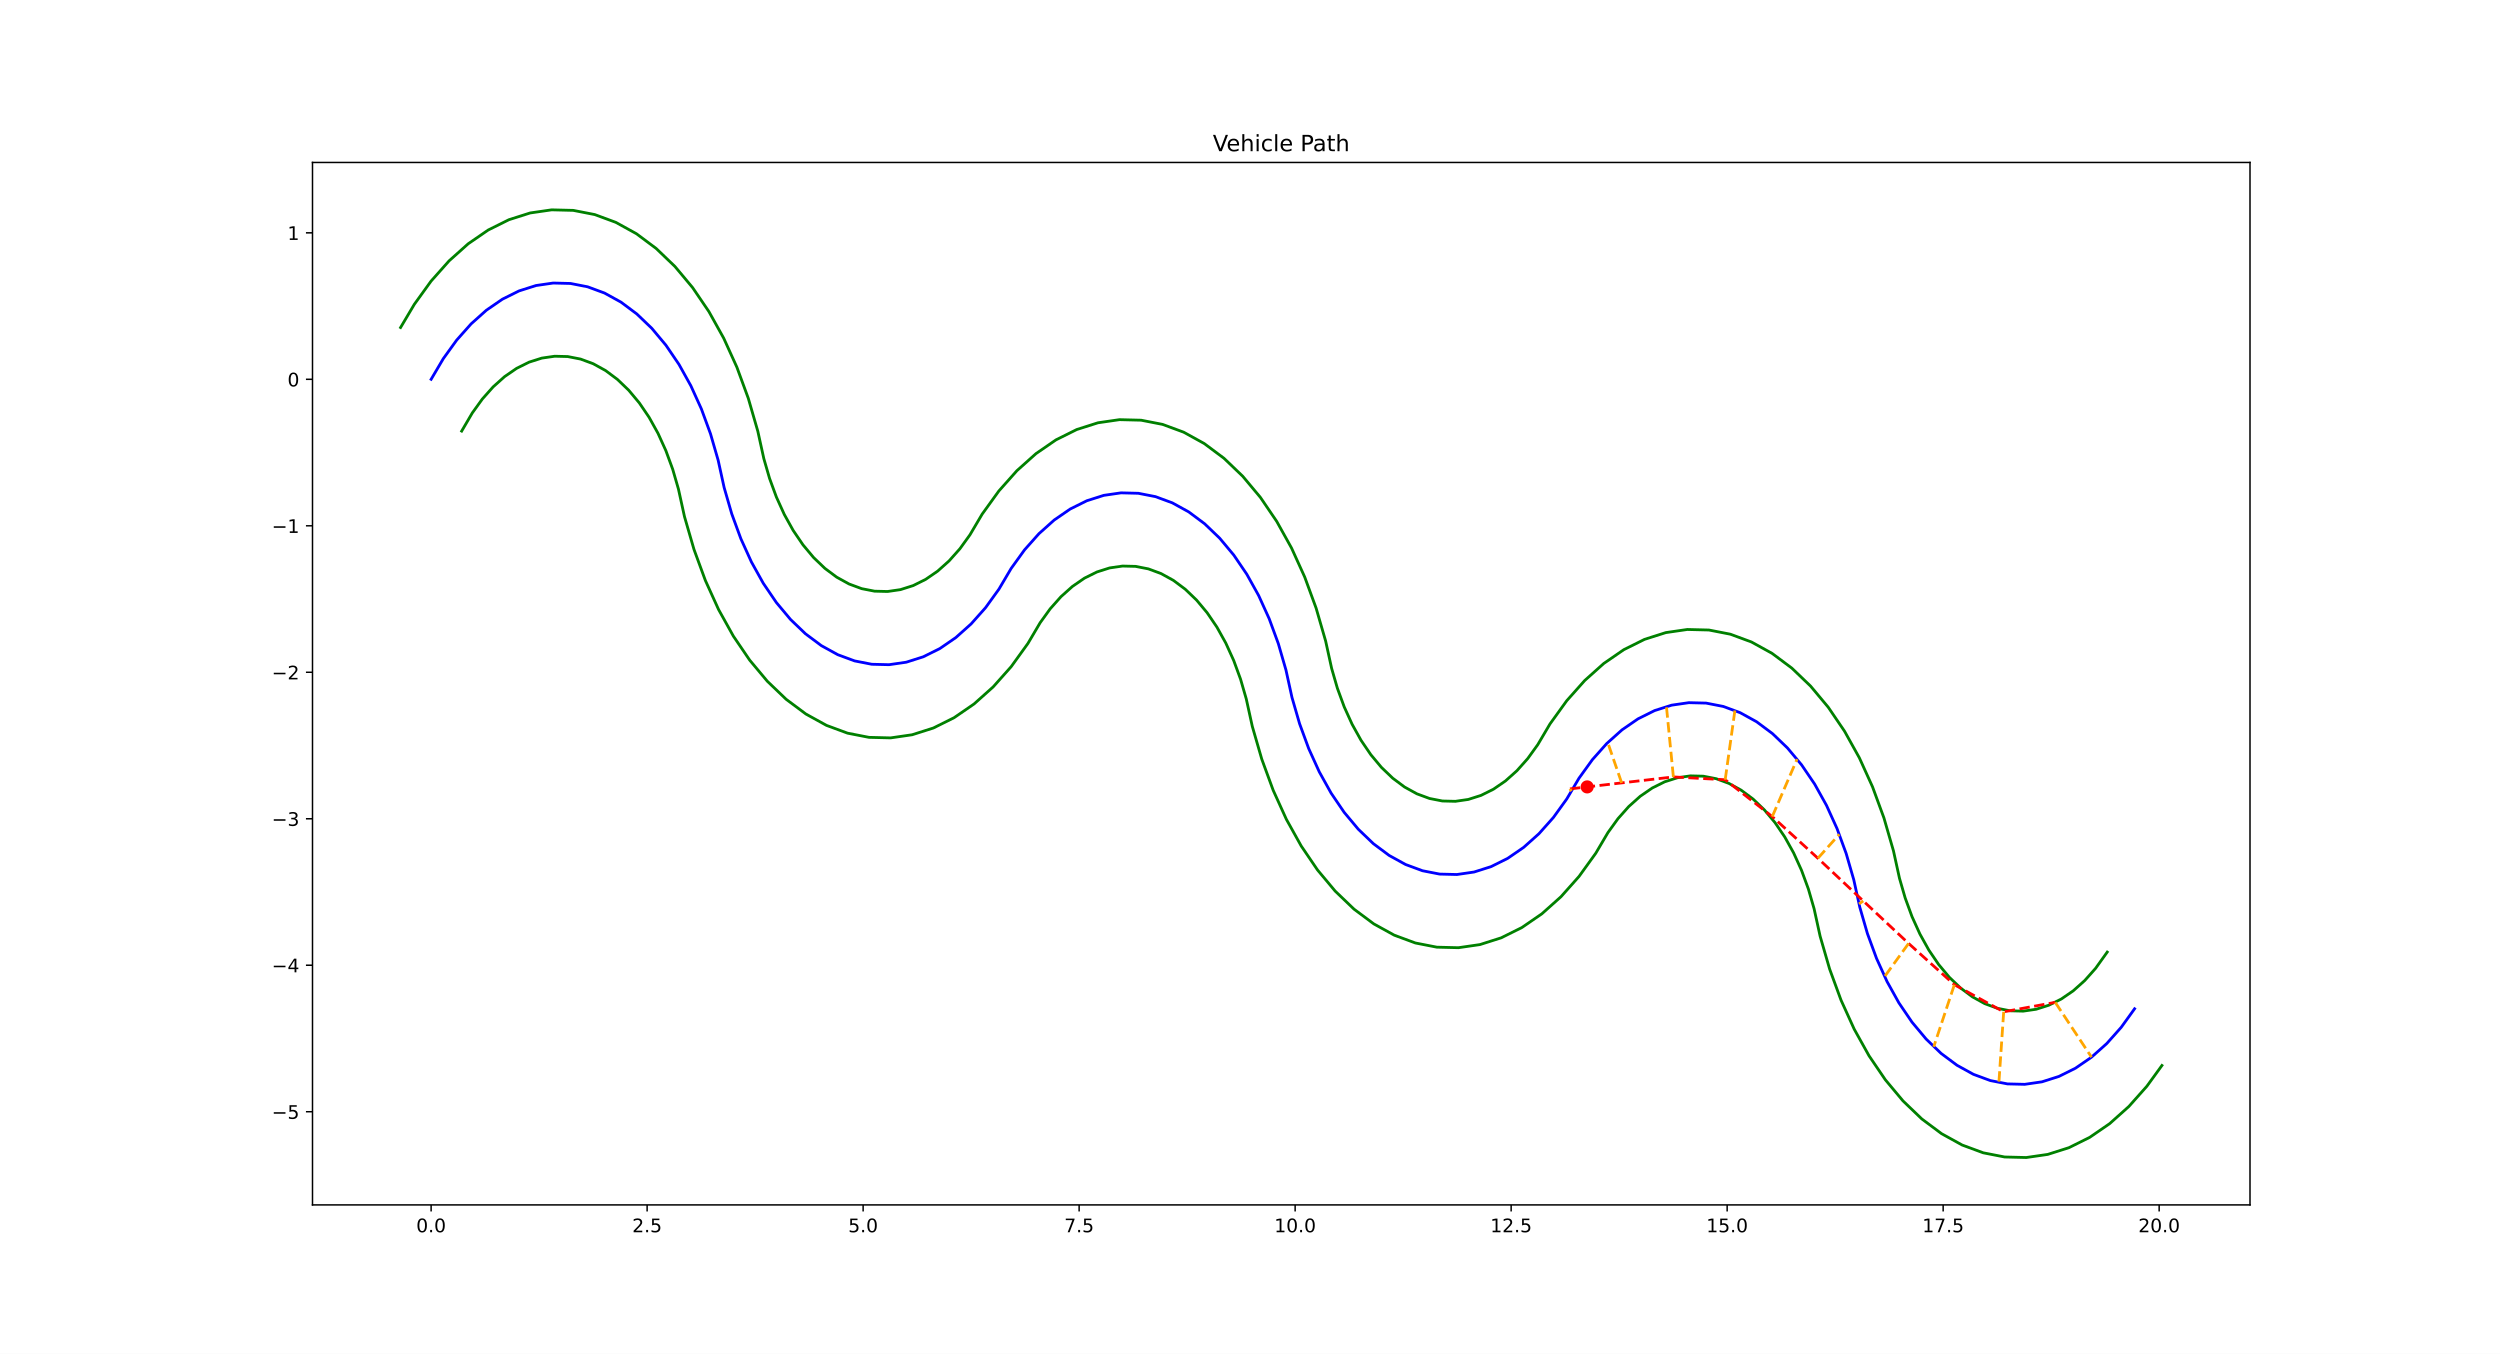
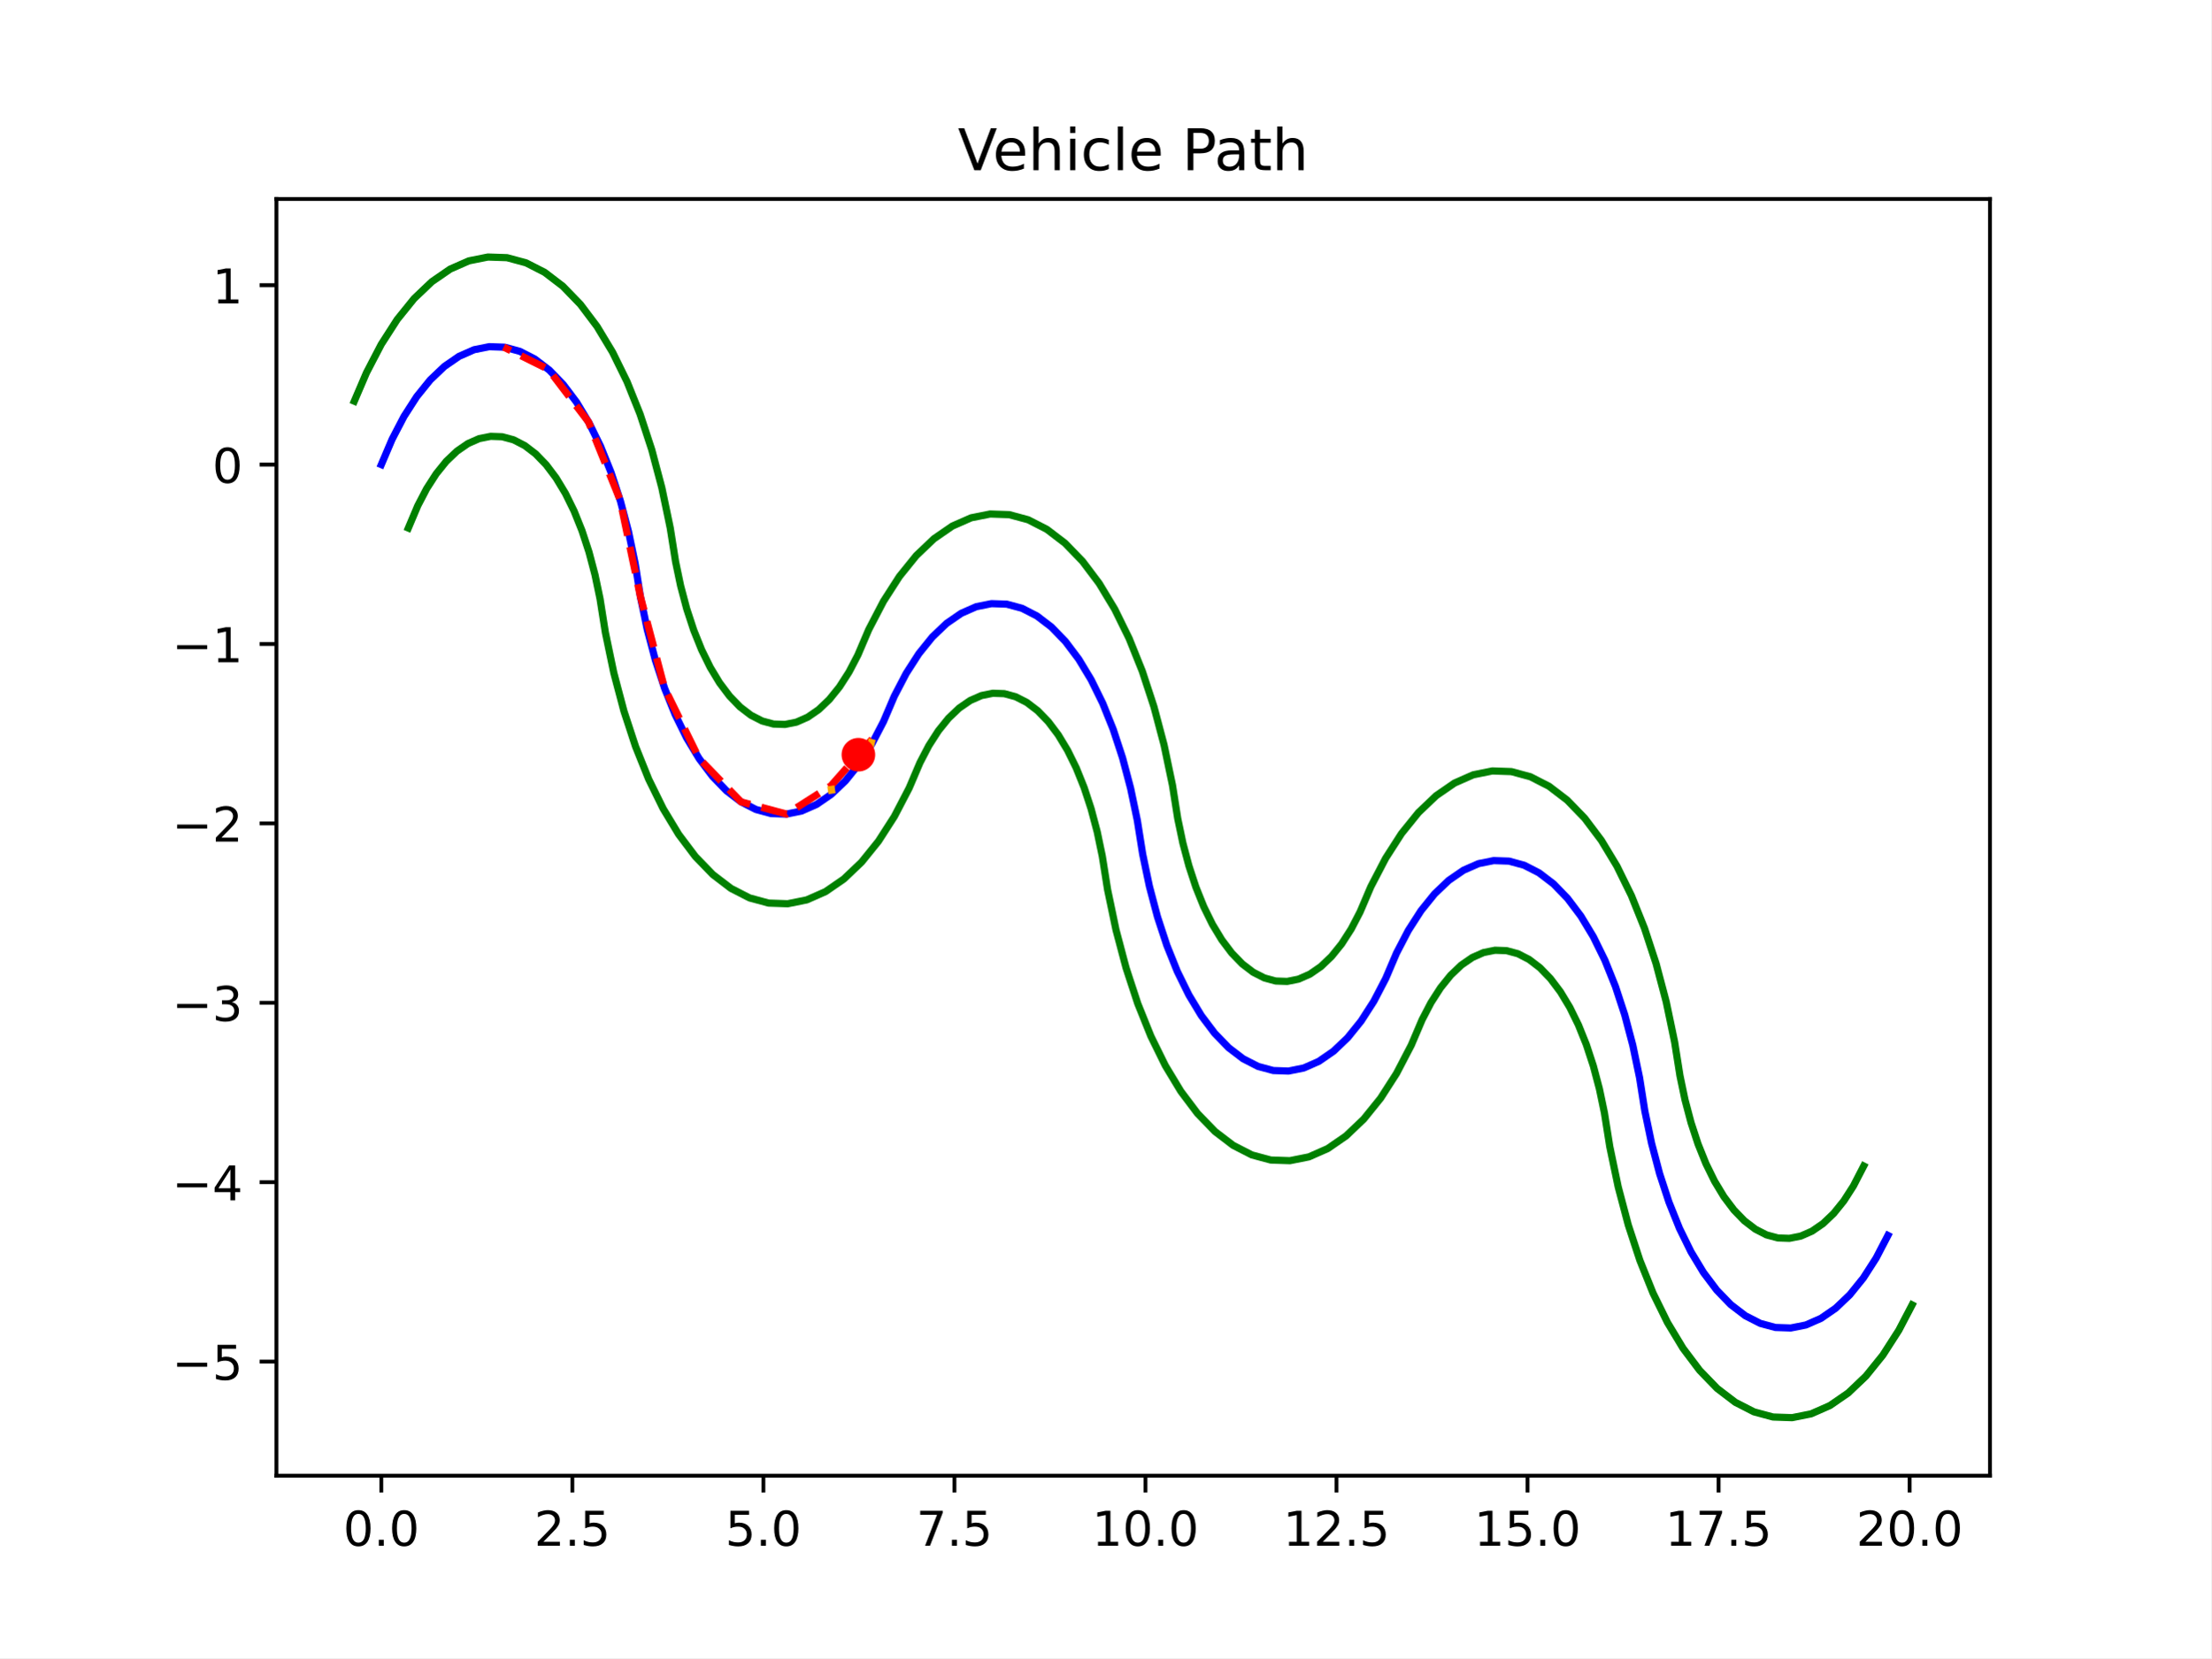
- <svg xmlns="http://www.w3.org/2000/svg" xmlns:xlink="http://www.w3.org/1999/xlink" width="1334.88pt" height="722.88pt" viewBox="0 0 1334.88 722.88" version="1.1">
+ <svg xmlns="http://www.w3.org/2000/svg" xmlns:xlink="http://www.w3.org/1999/xlink" width="460.8pt" height="345.6pt" viewBox="0 0 460.8 345.6" version="1.1">
  <defs>
    <style type="text/css">*{stroke-linejoin: round; stroke-linecap: butt}</style>
  </defs>
  <g id="figure_1">
    <g id="patch_1">
-       <path d="M 0 722.88  L 1334.88 722.88  L 1334.88 0  L 0 0  z " style="fill: #ffffff" />
+       <path d="M 0 345.6  L 460.8 345.6  L 460.8 0  L 0 0  z " style="fill: #ffffff" />
    </g>
    <g id="axes_1">
      <g id="patch_2">
-         <path d="M 166.86 643.363  L 1201.392 643.363  L 1201.392 86.746  L 166.86 86.746  z " style="fill: #ffffff" />
+         <path d="M 57.6 307.584  L 414.72 307.584  L 414.72 41.472  L 57.6 41.472  z " style="fill: #ffffff" />
      </g>
      <g id="matplotlib.axis_1">
        <g id="xtick_1">
          <g id="line2d_1">
            <defs>
-               <path id="m01d863dbdd" d="M 0 0  L 0 3.5  " style="stroke: #000000; stroke-width: 0.8" />
+               <path id="mc7c8557011" d="M 0 0  L 0 3.5  " style="stroke: #000000; stroke-width: 0.8" />
            </defs>
            <g>
-               <use xlink:href="#m01d863dbdd" x="230.195" y="643.363" style="stroke: #000000; stroke-width: 0.8" />
+               <use xlink:href="#mc7c8557011" x="79.463" y="307.584" style="stroke: #000000; stroke-width: 0.8" />
            </g>
          </g>
          <g id="text_1">
-             <g transform="translate(222.2437 657.9616)scale(0.1 -0.1)">
+             <g transform="translate(71.51173 322.1824)scale(0.1 -0.1)">
              <defs>
                <path id="DejaVuSans-30" d="M 2034 4250  Q 1547 4250 1301 3770  Q 1056 3291 1056 2328  Q 1056 1369 1301 889  Q 1547 409 2034 409  Q 2525 409 2770 889  Q 3016 1369 3016 2328  Q 3016 3291 2770 3770  Q 2525 4250 2034 4250  z M 2034 4750  Q 2819 4750 3233 4129  Q 3647 3509 3647 2328  Q 3647 1150 3233 529  Q 2819 -91 2034 -91  Q 1250 -91 836 529  Q 422 1150 422 2328  Q 422 3509 836 4129  Q 1250 4750 2034 4750  z " transform="scale(0.015625)" />
                <path id="DejaVuSans-2e" d="M 684 794  L 1344 794  L 1344 0  L 684 0  L 684 794  z " transform="scale(0.015625)" />
              </defs>
              <use xlink:href="#DejaVuSans-30" />
              <use xlink:href="#DejaVuSans-2e" x="63.623" />
              <use xlink:href="#DejaVuSans-30" x="95.41" />
            </g>
          </g>
        </g>
        <g id="xtick_2">
          <g id="line2d_2">
            <g>
-               <use xlink:href="#m01d863dbdd" x="345.532" y="643.363" style="stroke: #000000; stroke-width: 0.8" />
+               <use xlink:href="#mc7c8557011" x="119.277" y="307.584" style="stroke: #000000; stroke-width: 0.8" />
            </g>
          </g>
          <g id="text_2">
-             <g transform="translate(337.5802 657.9616)scale(0.1 -0.1)">
+             <g transform="translate(111.3258 322.1824)scale(0.1 -0.1)">
              <defs>
                <path id="DejaVuSans-32" d="M 1228 531  L 3431 531  L 3431 0  L 469 0  L 469 531  Q 828 903 1448 1529  Q 2069 2156 2228 2338  Q 2531 2678 2651 2914  Q 2772 3150 2772 3378  Q 2772 3750 2511 3984  Q 2250 4219 1831 4219  Q 1534 4219 1204 4116  Q 875 4013 500 3803  L 500 4441  Q 881 4594 1212 4672  Q 1544 4750 1819 4750  Q 2544 4750 2975 4387  Q 3406 4025 3406 3419  Q 3406 3131 3298 2873  Q 3191 2616 2906 2266  Q 2828 2175 2409 1742  Q 1991 1309 1228 531  z " transform="scale(0.015625)" />
                <path id="DejaVuSans-35" d="M 691 4666  L 3169 4666  L 3169 4134  L 1269 4134  L 1269 2991  Q 1406 3038 1543 3061  Q 1681 3084 1819 3084  Q 2600 3084 3056 2656  Q 3513 2228 3513 1497  Q 3513 744 3044 326  Q 2575 -91 1722 -91  Q 1428 -91 1123 -41  Q 819 9 494 109  L 494 744  Q 775 591 1075 516  Q 1375 441 1709 441  Q 2250 441 2565 725  Q 2881 1009 2881 1497  Q 2881 1984 2565 2268  Q 2250 2553 1709 2553  Q 1456 2553 1204 2497  Q 953 2441 691 2322  L 691 4666  z " transform="scale(0.015625)" />
              </defs>
              <use xlink:href="#DejaVuSans-32" />
              <use xlink:href="#DejaVuSans-2e" x="63.623" />
              <use xlink:href="#DejaVuSans-35" x="95.41" />
            </g>
          </g>
        </g>
        <g id="xtick_3">
          <g id="line2d_3">
            <g>
-               <use xlink:href="#m01d863dbdd" x="460.868" y="643.363" style="stroke: #000000; stroke-width: 0.8" />
+               <use xlink:href="#mc7c8557011" x="159.092" y="307.584" style="stroke: #000000; stroke-width: 0.8" />
            </g>
          </g>
          <g id="text_3">
-             <g transform="translate(452.9167 657.9616)scale(0.1 -0.1)">
+             <g transform="translate(151.1399 322.1824)scale(0.1 -0.1)">
              <use xlink:href="#DejaVuSans-35" />
              <use xlink:href="#DejaVuSans-2e" x="63.623" />
              <use xlink:href="#DejaVuSans-30" x="95.41" />
            </g>
          </g>
        </g>
        <g id="xtick_4">
          <g id="line2d_4">
            <g>
-               <use xlink:href="#m01d863dbdd" x="576.205" y="643.363" style="stroke: #000000; stroke-width: 0.8" />
+               <use xlink:href="#mc7c8557011" x="198.906" y="307.584" style="stroke: #000000; stroke-width: 0.8" />
            </g>
          </g>
          <g id="text_4">
-             <g transform="translate(568.2532 657.9616)scale(0.1 -0.1)">
+             <g transform="translate(190.9541 322.1824)scale(0.1 -0.1)">
              <defs>
                <path id="DejaVuSans-37" d="M 525 4666  L 3525 4666  L 3525 4397  L 1831 0  L 1172 0  L 2766 4134  L 525 4134  L 525 4666  z " transform="scale(0.015625)" />
              </defs>
              <use xlink:href="#DejaVuSans-37" />
              <use xlink:href="#DejaVuSans-2e" x="63.623" />
              <use xlink:href="#DejaVuSans-35" x="95.41" />
            </g>
          </g>
        </g>
        <g id="xtick_5">
          <g id="line2d_5">
            <g>
-               <use xlink:href="#m01d863dbdd" x="691.541" y="643.363" style="stroke: #000000; stroke-width: 0.8" />
+               <use xlink:href="#mc7c8557011" x="238.72" y="307.584" style="stroke: #000000; stroke-width: 0.8" />
            </g>
          </g>
          <g id="text_5">
-             <g transform="translate(680.4084 657.9616)scale(0.1 -0.1)">
+             <g transform="translate(227.5869 322.1824)scale(0.1 -0.1)">
              <defs>
                <path id="DejaVuSans-31" d="M 794 531  L 1825 531  L 1825 4091  L 703 3866  L 703 4441  L 1819 4666  L 2450 4666  L 2450 531  L 3481 531  L 3481 0  L 794 0  L 794 531  z " transform="scale(0.015625)" />
              </defs>
              <use xlink:href="#DejaVuSans-31" />
              <use xlink:href="#DejaVuSans-30" x="63.623" />
              <use xlink:href="#DejaVuSans-2e" x="127.246" />
              <use xlink:href="#DejaVuSans-30" x="159.033" />
            </g>
          </g>
        </g>
        <g id="xtick_6">
          <g id="line2d_6">
            <g>
-               <use xlink:href="#m01d863dbdd" x="806.878" y="643.363" style="stroke: #000000; stroke-width: 0.8" />
+               <use xlink:href="#mc7c8557011" x="278.534" y="307.584" style="stroke: #000000; stroke-width: 0.8" />
            </g>
          </g>
          <g id="text_6">
-             <g transform="translate(795.7449 657.9616)scale(0.1 -0.1)">
+             <g transform="translate(267.401 322.1824)scale(0.1 -0.1)">
              <use xlink:href="#DejaVuSans-31" />
              <use xlink:href="#DejaVuSans-32" x="63.623" />
              <use xlink:href="#DejaVuSans-2e" x="127.246" />
              <use xlink:href="#DejaVuSans-35" x="159.033" />
            </g>
          </g>
        </g>
        <g id="xtick_7">
          <g id="line2d_7">
            <g>
-               <use xlink:href="#m01d863dbdd" x="922.214" y="643.363" style="stroke: #000000; stroke-width: 0.8" />
+               <use xlink:href="#mc7c8557011" x="318.348" y="307.584" style="stroke: #000000; stroke-width: 0.8" />
            </g>
          </g>
          <g id="text_7">
-             <g transform="translate(911.0814 657.9616)scale(0.1 -0.1)">
+             <g transform="translate(307.2151 322.1824)scale(0.1 -0.1)">
              <use xlink:href="#DejaVuSans-31" />
              <use xlink:href="#DejaVuSans-35" x="63.623" />
              <use xlink:href="#DejaVuSans-2e" x="127.246" />
              <use xlink:href="#DejaVuSans-30" x="159.033" />
            </g>
          </g>
        </g>
        <g id="xtick_8">
          <g id="line2d_8">
            <g>
-               <use xlink:href="#m01d863dbdd" x="1037.551" y="643.363" style="stroke: #000000; stroke-width: 0.8" />
+               <use xlink:href="#mc7c8557011" x="358.162" y="307.584" style="stroke: #000000; stroke-width: 0.8" />
            </g>
          </g>
          <g id="text_8">
-             <g transform="translate(1026.418 657.9616)scale(0.1 -0.1)">
+             <g transform="translate(347.0292 322.1824)scale(0.1 -0.1)">
              <use xlink:href="#DejaVuSans-31" />
              <use xlink:href="#DejaVuSans-37" x="63.623" />
              <use xlink:href="#DejaVuSans-2e" x="127.246" />
              <use xlink:href="#DejaVuSans-35" x="159.033" />
            </g>
          </g>
        </g>
        <g id="xtick_9">
          <g id="line2d_9">
            <g>
-               <use xlink:href="#m01d863dbdd" x="1152.887" y="643.363" style="stroke: #000000; stroke-width: 0.8" />
+               <use xlink:href="#mc7c8557011" x="397.976" y="307.584" style="stroke: #000000; stroke-width: 0.8" />
            </g>
          </g>
          <g id="text_9">
-             <g transform="translate(1141.754 657.9616)scale(0.1 -0.1)">
+             <g transform="translate(386.8434 322.1824)scale(0.1 -0.1)">
              <use xlink:href="#DejaVuSans-32" />
              <use xlink:href="#DejaVuSans-30" x="63.623" />
              <use xlink:href="#DejaVuSans-2e" x="127.246" />
              <use xlink:href="#DejaVuSans-30" x="159.033" />
            </g>
          </g>
        </g>
      </g>
      <g id="matplotlib.axis_2">
        <g id="ytick_1">
          <g id="line2d_10">
            <defs>
-               <path id="m4a7aac7547" d="M 0 0  L -3.5 0  " style="stroke: #000000; stroke-width: 0.8" />
+               <path id="ma43f287b47" d="M 0 0  L -3.5 0  " style="stroke: #000000; stroke-width: 0.8" />
            </defs>
            <g>
-               <use xlink:href="#m4a7aac7547" x="166.86" y="593.605" style="stroke: #000000; stroke-width: 0.8" />
+               <use xlink:href="#ma43f287b47" x="57.6" y="283.795" style="stroke: #000000; stroke-width: 0.8" />
            </g>
          </g>
          <g id="text_10">
-             <g transform="translate(145.1178 597.4044)scale(0.1 -0.1)">
+             <g transform="translate(35.85781 287.5945)scale(0.1 -0.1)">
              <defs>
                <path id="DejaVuSans-2212" d="M 678 2272  L 4684 2272  L 4684 1741  L 678 1741  L 678 2272  z " transform="scale(0.015625)" />
              </defs>
              <use xlink:href="#DejaVuSans-2212" />
              <use xlink:href="#DejaVuSans-35" x="83.789" />
            </g>
          </g>
        </g>
        <g id="ytick_2">
          <g id="line2d_11">
            <g>
-               <use xlink:href="#m4a7aac7547" x="166.86" y="515.391" style="stroke: #000000; stroke-width: 0.8" />
+               <use xlink:href="#ma43f287b47" x="57.6" y="246.402" style="stroke: #000000; stroke-width: 0.8" />
            </g>
          </g>
          <g id="text_11">
-             <g transform="translate(145.1178 519.1904)scale(0.1 -0.1)">
+             <g transform="translate(35.85781 250.2014)scale(0.1 -0.1)">
              <defs>
                <path id="DejaVuSans-34" d="M 2419 4116  L 825 1625  L 2419 1625  L 2419 4116  z M 2253 4666  L 3047 4666  L 3047 1625  L 3713 1625  L 3713 1100  L 3047 1100  L 3047 0  L 2419 0  L 2419 1100  L 313 1100  L 313 1709  L 2253 4666  z " transform="scale(0.015625)" />
              </defs>
              <use xlink:href="#DejaVuSans-2212" />
              <use xlink:href="#DejaVuSans-34" x="83.789" />
            </g>
          </g>
        </g>
        <g id="ytick_3">
          <g id="line2d_12">
            <g>
-               <use xlink:href="#m4a7aac7547" x="166.86" y="437.177" style="stroke: #000000; stroke-width: 0.8" />
+               <use xlink:href="#ma43f287b47" x="57.6" y="209.009" style="stroke: #000000; stroke-width: 0.8" />
            </g>
          </g>
          <g id="text_12">
-             <g transform="translate(145.1178 440.9765)scale(0.1 -0.1)">
+             <g transform="translate(35.85781 212.8083)scale(0.1 -0.1)">
              <defs>
                <path id="DejaVuSans-33" d="M 2597 2516  Q 3050 2419 3304 2112  Q 3559 1806 3559 1356  Q 3559 666 3084 287  Q 2609 -91 1734 -91  Q 1441 -91 1130 -33  Q 819 25 488 141  L 488 750  Q 750 597 1062 519  Q 1375 441 1716 441  Q 2309 441 2620 675  Q 2931 909 2931 1356  Q 2931 1769 2642 2001  Q 2353 2234 1838 2234  L 1294 2234  L 1294 2753  L 1863 2753  Q 2328 2753 2575 2939  Q 2822 3125 2822 3475  Q 2822 3834 2567 4026  Q 2313 4219 1838 4219  Q 1578 4219 1281 4162  Q 984 4106 628 3988  L 628 4550  Q 988 4650 1302 4700  Q 1616 4750 1894 4750  Q 2613 4750 3031 4423  Q 3450 4097 3450 3541  Q 3450 3153 3228 2886  Q 3006 2619 2597 2516  z " transform="scale(0.015625)" />
              </defs>
              <use xlink:href="#DejaVuSans-2212" />
              <use xlink:href="#DejaVuSans-33" x="83.789" />
            </g>
          </g>
        </g>
        <g id="ytick_4">
          <g id="line2d_13">
            <g>
-               <use xlink:href="#m4a7aac7547" x="166.86" y="358.963" style="stroke: #000000; stroke-width: 0.8" />
+               <use xlink:href="#ma43f287b47" x="57.6" y="171.616" style="stroke: #000000; stroke-width: 0.8" />
            </g>
          </g>
          <g id="text_13">
-             <g transform="translate(145.1178 362.7626)scale(0.1 -0.1)">
+             <g transform="translate(35.85781 175.4152)scale(0.1 -0.1)">
              <use xlink:href="#DejaVuSans-2212" />
              <use xlink:href="#DejaVuSans-32" x="83.789" />
            </g>
          </g>
        </g>
        <g id="ytick_5">
          <g id="line2d_14">
            <g>
-               <use xlink:href="#m4a7aac7547" x="166.86" y="280.749" style="stroke: #000000; stroke-width: 0.8" />
+               <use xlink:href="#ma43f287b47" x="57.6" y="134.223" style="stroke: #000000; stroke-width: 0.8" />
            </g>
          </g>
          <g id="text_14">
-             <g transform="translate(145.1178 284.5486)scale(0.1 -0.1)">
+             <g transform="translate(35.85781 138.022)scale(0.1 -0.1)">
              <use xlink:href="#DejaVuSans-2212" />
              <use xlink:href="#DejaVuSans-31" x="83.789" />
            </g>
          </g>
        </g>
        <g id="ytick_6">
          <g id="line2d_15">
            <g>
-               <use xlink:href="#m4a7aac7547" x="166.86" y="202.535" style="stroke: #000000; stroke-width: 0.8" />
+               <use xlink:href="#ma43f287b47" x="57.6" y="96.83" style="stroke: #000000; stroke-width: 0.8" />
            </g>
          </g>
          <g id="text_15">
-             <g transform="translate(153.4975 206.3347)scale(0.1 -0.1)">
+             <g transform="translate(44.2375 100.6289)scale(0.1 -0.1)">
              <use xlink:href="#DejaVuSans-30" />
            </g>
          </g>
        </g>
        <g id="ytick_7">
          <g id="line2d_16">
            <g>
-               <use xlink:href="#m4a7aac7547" x="166.86" y="124.322" style="stroke: #000000; stroke-width: 0.8" />
+               <use xlink:href="#ma43f287b47" x="57.6" y="59.437" style="stroke: #000000; stroke-width: 0.8" />
            </g>
          </g>
          <g id="text_16">
-             <g transform="translate(153.4975 128.1207)scale(0.1 -0.1)">
+             <g transform="translate(44.2375 63.2358)scale(0.1 -0.1)">
              <use xlink:href="#DejaVuSans-31" />
            </g>
          </g>
        </g>
      </g>
      <g id="line2d_17">
-         <path d="M 230.195 202.535  L 236.72 191.474  L 243.863 181.573  L 251.553 172.93  L 259.714 165.631  L 268.265 159.751  L 277.118 155.347  L 286.187 152.463  L 295.38 151.129  L 304.606 151.357  L 313.773 153.146  L 322.788 156.477  L 331.562 161.318  L 340.007 167.619  L 348.039 175.318  L 355.578 184.338  L 362.547 194.589  L 368.878 205.969  L 374.508 218.363  L 379.379 231.648  L 383.444 245.691  L 386.661 260.352  L 390.726 274.395  L 395.598 287.68  L 401.227 300.074  L 407.558 311.453  L 414.528 321.704  L 422.066 330.724  L 430.098 338.424  L 438.543 344.725  L 447.317 349.565  L 456.333 352.897  L 465.499 354.686  L 474.725 354.914  L 483.918 353.58  L 492.987 350.696  L 501.841 346.292  L 510.391 340.411  L 518.552 333.113  L 526.243 324.47  L 533.386 314.568  L 539.91 303.507  L 547.053 293.606  L 554.744 284.963  L 562.905 277.664  L 571.455 271.784  L 580.309 267.38  L 589.378 264.496  L 598.571 263.162  L 607.797 263.39  L 616.963 265.179  L 625.978 268.51  L 634.753 273.351  L 643.198 279.652  L 651.23 287.351  L 658.768 296.371  L 665.738 306.622  L 672.069 318.002  L 677.698 330.396  L 682.57 343.681  L 686.634 357.724  L 689.852 372.385  L 693.917 386.428  L 698.788 399.713  L 704.418 412.107  L 710.749 423.486  L 717.718 433.737  L 725.257 442.757  L 733.289 450.457  L 741.734 456.758  L 750.508 461.598  L 759.523 464.93  L 768.689 466.719  L 777.915 466.947  L 787.109 465.613  L 796.178 462.729  L 805.031 458.325  L 813.581 452.444  L 821.742 445.146  L 829.433 436.503  L 836.576 426.601  L 843.101 415.54  L 850.244 405.639  L 857.934 396.996  L 866.095 389.697  L 874.646 383.817  L 883.499 379.413  L 892.568 376.529  L 901.761 375.195  L 910.987 375.423  L 920.154 377.212  L 929.169 380.543  L 937.943 385.384  L 946.388 391.685  L 954.42 399.384  L 961.959 408.404  L 968.928 418.655  L 975.259 430.035  L 980.889 442.429  L 985.76 455.714  L 989.825 469.757  L 993.042 484.418  L 997.107 498.461  L 1001.979 511.746  L 1007.608 524.14  L 1013.939 535.519  L 1020.909 545.77  L 1028.447 554.791  L 1036.479 562.49  L 1044.924 568.791  L 1053.698 573.631  L 1062.714 576.963  L 1071.88 578.752  L 1081.106 578.98  L 1090.299 577.646  L 1099.368 574.762  L 1108.222 570.358  L 1116.772 564.477  L 1124.933 557.179  L 1132.623 548.536  L 1139.767 538.634  " clip-path="url(#p57a88dc443)" style="fill: none; stroke: #0000ff; stroke-width: 1.5; stroke-linecap: square" />
+         <path d="M 393.447 257.514  L 390.981 262.248  L 388.326 266.38  L 385.509 269.87  L 382.558 272.681  L 379.501 274.787  L 376.371 276.165  L 373.197 276.803  L 370.013 276.694  L 366.848 275.839  L 363.736 274.246  L 360.707 271.932  L 357.792 268.919  L 355.02 265.238  L 352.417 260.926  L 350.011 256.025  L 347.826 250.585  L 345.883 244.659  L 344.201 238.308  L 342.798 231.594  L 341.687 224.585  L 340.284 217.871  L 338.602 211.52  L 336.659 205.594  L 334.474 200.154  L 332.068 195.253  L 329.465 190.941  L 326.693 187.26  L 323.778 184.247  L 320.749 181.933  L 317.637 180.34  L 314.472 179.485  L 311.288 179.376  L 308.114 180.014  L 304.984 181.393  L 301.927 183.498  L 298.976 186.309  L 296.159 189.799  L 293.504 193.931  L 291.038 198.665  L 288.786 203.953  L 286.32 208.687  L 283.665 212.819  L 280.848 216.308  L 277.896 219.12  L 274.84 221.225  L 271.71 222.604  L 268.536 223.242  L 265.351 223.132  L 262.187 222.277  L 259.075 220.685  L 256.046 218.37  L 253.131 215.358  L 250.358 211.677  L 247.756 207.364  L 245.35 202.464  L 243.165 197.023  L 241.221 191.098  L 239.54 184.746  L 238.137 178.033  L 237.026 171.023  L 235.623 164.31  L 233.941 157.958  L 231.998 152.033  L 229.812 146.592  L 227.406 141.692  L 224.804 137.379  L 222.032 133.698  L 219.116 130.686  L 216.087 128.371  L 212.975 126.779  L 209.811 125.924  L 206.626 125.814  L 203.453 126.452  L 200.322 127.831  L 197.266 129.936  L 194.315 132.748  L 191.497 136.237  L 188.843 140.369  L 186.377 145.103  L 184.125 150.391  L 181.659 155.125  L 179.004 159.257  L 176.187 162.747  L 173.235 165.558  L 170.179 167.663  L 167.048 169.042  L 163.875 169.68  L 160.69 169.571  L 157.526 168.716  L 154.414 167.123  L 151.385 164.809  L 148.47 161.796  L 145.697 158.115  L 143.095 153.803  L 140.689 148.902  L 138.503 143.462  L 136.56 137.536  L 134.879 131.185  L 133.475 124.471  L 132.365 117.462  L 130.962 110.748  L 129.28 104.397  L 127.337 98.471  L 125.151 93.031  L 122.745 88.13  L 120.143 83.818  L 117.37 80.137  L 114.455 77.124  L 111.426 74.81  L 108.314 73.217  L 105.15 72.362  L 101.965 72.253  L 98.792 72.891  L 95.661 74.269  L 92.605 76.375  L 89.653 79.186  L 86.836 82.676  L 84.181 86.808  L 81.716 91.542  L 79.463 96.83  " clip-path="url(#p489ed0f835)" style="fill: none; stroke: #0000ff; stroke-width: 1.5; stroke-linecap: square" />
      </g>
      <g id="line2d_18">
-         <path d="M 213.884 174.883  L 221.244 162.474  L 230.172 150.098  L 239.785 139.295  L 249.985 130.173  L 260.672 122.823  L 271.738 117.318  L 283.073 113.714  L 294.564 112.046  L 306.095 112.332  L 317.553 114.568  L 328.821 118.731  L 339.787 124.781  L 350.343 132.657  L 360.382 142.281  L 369.804 153.555  L 378.516 166.368  L 386.429 180.591  L 393.465 196.082  L 399.554 212.687  L 404.634 230.239  L 407.852 244.9  L 410.901 255.434  L 414.555 265.399  L 418.777 274.696  L 423.526 283.232  L 428.754 290.921  L 434.409 297.687  L 440.434 303.462  L 446.769 308.189  L 453.35 311.82  L 460.112 314.318  L 466.988 315.66  L 473.909 315.831  L 480.805 314.831  L 487.607 312.668  L 494.248 309.364  L 500.662 304.953  L 506.783 299.479  L 512.552 292.995  L 517.91 285.568  L 524.435 274.507  L 533.363 262.131  L 542.975 251.328  L 553.176 242.206  L 563.863 234.856  L 574.929 229.351  L 586.264 225.747  L 597.754 224.079  L 609.286 224.365  L 620.743 226.601  L 632.011 230.764  L 642.978 236.814  L 653.533 244.69  L 663.572 254.314  L 672.995 265.588  L 681.706 278.401  L 689.619 292.624  L 696.655 308.115  L 702.744 324.72  L 707.825 342.272  L 711.042 356.933  L 714.091 367.467  L 717.745 377.432  L 721.968 386.729  L 726.717 395.265  L 731.945 402.954  L 737.599 409.72  L 743.624 415.495  L 749.959 420.222  L 756.541 423.853  L 763.303 426.351  L 770.179 427.693  L 777.099 427.864  L 783.995 426.864  L 790.798 424.701  L 797.439 421.397  L 803.852 416.986  L 809.974 411.512  L 815.743 405.028  L 821.101 397.601  L 827.625 386.54  L 836.553 374.164  L 846.166 363.361  L 856.366 354.239  L 867.053 346.889  L 878.119 341.384  L 889.454 337.78  L 900.945 336.112  L 912.476 336.398  L 923.933 338.634  L 935.202 342.797  L 946.168 348.847  L 956.724 356.723  L 966.763 366.347  L 976.185 377.621  L 984.896 390.434  L 992.81 404.657  L 999.846 420.148  L 1005.935 436.753  L 1011.015 454.305  L 1014.233 468.966  L 1017.282 479.5  L 1020.936 489.465  L 1025.158 498.762  L 1029.907 507.298  L 1035.135 514.987  L 1040.79 521.753  L 1046.815 527.528  L 1053.15 532.255  L 1059.731 535.886  L 1066.493 538.384  L 1073.369 539.726  L 1080.29 539.897  L 1087.185 538.897  L 1093.988 536.734  L 1100.629 533.43  L 1107.043 529.019  L 1113.164 523.545  L 1118.933 517.061  L 1125.165 508.359  " clip-path="url(#p57a88dc443)" style="fill: none; stroke: #008000; stroke-width: 1.5; stroke-linecap: square" />
+         <path d="M 398.487 271.989  L 395.707 277.296  L 392.389 282.461  L 388.868 286.822  L 385.179 290.336  L 381.359 292.968  L 377.446 294.691  L 373.479 295.488  L 369.498 295.352  L 365.543 294.283  L 361.654 292.292  L 357.868 289.4  L 354.224 285.634  L 350.759 281.033  L 347.506 275.643  L 344.499 269.518  L 341.767 262.718  L 339.339 255.312  L 337.237 247.373  L 335.483 238.982  L 334.372 231.972  L 333.32 226.936  L 332.058 222.172  L 330.601 217.727  L 328.961 213.647  L 327.157 209.97  L 325.205 206.736  L 323.125 203.975  L 320.938 201.715  L 318.666 199.979  L 316.332 198.784  L 313.958 198.143  L 311.569 198.061  L 309.189 198.539  L 306.841 199.573  L 304.548 201.153  L 302.334 203.262  L 300.221 205.879  L 298.23 208.979  L 296.38 212.529  L 294.128 217.818  L 291.046 223.734  L 287.728 228.899  L 284.206 233.26  L 280.517 236.774  L 276.697 239.406  L 272.784 241.129  L 268.818 241.926  L 264.837 241.79  L 260.882 240.721  L 256.993 238.73  L 253.207 235.838  L 249.563 232.073  L 246.098 227.472  L 242.845 222.082  L 239.838 215.956  L 237.106 209.156  L 234.677 201.75  L 232.575 193.811  L 230.822 185.42  L 229.711 178.411  L 228.658 173.375  L 227.397 168.61  L 225.939 164.166  L 224.3 160.085  L 222.495 156.409  L 220.543 153.174  L 218.464 150.413  L 216.277 148.153  L 214.005 146.417  L 211.671 145.223  L 209.297 144.581  L 206.908 144.499  L 204.528 144.978  L 202.18 146.012  L 199.887 147.591  L 197.673 149.7  L 195.56 152.317  L 193.568 155.417  L 191.719 158.968  L 189.467 164.256  L 186.385 170.173  L 183.066 175.338  L 179.545 179.699  L 175.856 183.213  L 172.036 185.844  L 168.123 187.568  L 164.157 188.365  L 160.176 188.228  L 156.221 187.159  L 152.331 185.169  L 148.546 182.276  L 144.902 178.511  L 141.436 173.91  L 138.184 168.52  L 135.177 162.395  L 132.445 155.595  L 130.016 148.188  L 127.914 140.25  L 126.16 131.858  L 125.05 124.849  L 123.997 119.813  L 122.736 115.049  L 121.278 110.604  L 119.639 106.523  L 117.834 102.847  L 115.882 99.612  L 113.802 96.851  L 111.616 94.592  L 109.344 92.856  L 107.009 91.661  L 104.636 91.02  L 102.247 90.938  L 99.867 91.416  L 97.518 92.45  L 95.226 94.03  L 93.012 96.138  L 90.899 98.756  L 88.907 101.855  L 87.058 105.406  L 85.094 110.05  " clip-path="url(#p489ed0f835)" style="fill: none; stroke: #008000; stroke-width: 1.5; stroke-linecap: square" />
      </g>
      <g id="line2d_19">
-         <path d="M 246.506 230.188  L 252.195 220.475  L 257.553 213.047  L 263.322 206.564  L 269.444 201.09  L 275.857 196.679  L 282.498 193.375  L 289.301 191.212  L 296.197 190.211  L 303.117 190.383  L 309.993 191.724  L 316.755 194.223  L 323.337 197.854  L 329.672 202.581  L 335.696 208.356  L 341.351 215.122  L 346.579 222.811  L 351.328 231.347  L 355.55 240.644  L 359.205 250.609  L 362.254 261.143  L 365.471 275.804  L 370.552 293.356  L 376.64 309.961  L 383.677 325.452  L 391.59 339.675  L 400.301 352.488  L 409.723 363.762  L 419.762 373.385  L 430.318 381.261  L 441.285 387.311  L 452.553 391.475  L 464.01 393.711  L 475.541 393.996  L 487.032 392.329  L 498.367 388.725  L 509.433 383.22  L 520.12 375.87  L 530.321 366.748  L 539.933 355.945  L 548.861 343.569  L 555.386 332.508  L 560.744 325.08  L 566.512 318.597  L 572.634 313.123  L 579.048 308.712  L 585.689 305.408  L 592.491 303.245  L 599.387 302.244  L 606.308 302.416  L 613.183 303.757  L 619.946 306.256  L 626.527 309.887  L 632.862 314.614  L 638.887 320.389  L 644.541 327.155  L 649.769 334.844  L 654.518 343.38  L 658.741 352.677  L 662.395 362.642  L 665.444 373.176  L 668.662 387.837  L 673.742 405.389  L 679.831 421.994  L 686.867 437.485  L 694.78 451.708  L 703.492 464.521  L 712.914 475.795  L 722.953 485.418  L 733.508 493.294  L 744.475 499.344  L 755.743 503.508  L 767.2 505.744  L 778.732 506.029  L 790.222 504.362  L 801.558 500.758  L 812.624 495.253  L 823.31 487.903  L 833.511 478.781  L 843.123 467.978  L 852.052 455.602  L 858.576 444.541  L 863.934 437.113  L 869.703 430.63  L 875.825 425.156  L 882.238 420.745  L 888.879 417.441  L 895.682 415.278  L 902.578 414.277  L 909.498 414.449  L 916.374 415.79  L 923.136 418.289  L 929.718 421.92  L 936.052 426.647  L 942.077 432.422  L 947.732 439.188  L 952.96 446.877  L 957.709 455.413  L 961.931 464.71  L 965.586 474.675  L 968.635 485.209  L 971.852 499.87  L 976.933 517.422  L 983.021 534.027  L 990.058 549.518  L 997.971 563.741  L 1006.682 576.554  L 1016.104 587.828  L 1026.143 597.451  L 1036.699 605.327  L 1047.666 611.377  L 1058.934 615.541  L 1070.391 617.777  L 1081.922 618.062  L 1093.413 616.395  L 1104.748 612.791  L 1115.814 607.286  L 1126.501 599.936  L 1136.701 590.814  L 1146.314 580.011  L 1154.368 568.91  " clip-path="url(#p57a88dc443)" style="fill: none; stroke: #008000; stroke-width: 1.5; stroke-linecap: square" />
+         <path d="M 388.407 243.04  L 386.255 247.201  L 384.264 250.3  L 382.151 252.918  L 379.937 255.026  L 377.644 256.606  L 375.296 257.64  L 372.915 258.118  L 370.527 258.036  L 368.153 257.395  L 365.819 256.2  L 363.547 254.464  L 361.36 252.205  L 359.28 249.444  L 357.328 246.209  L 355.524 242.533  L 353.884 238.452  L 352.427 234.007  L 351.165 229.243  L 350.113 224.207  L 349.002 217.198  L 347.248 208.806  L 345.146 200.868  L 342.717 193.461  L 339.986 186.661  L 336.979 180.536  L 333.726 175.146  L 330.261 170.545  L 326.617 166.78  L 322.831 163.887  L 318.941 161.897  L 314.986 160.828  L 311.006 160.691  L 307.039 161.488  L 303.126 163.212  L 299.306 165.843  L 295.617 169.357  L 292.096 173.718  L 288.778 178.883  L 285.696 184.8  L 283.444 190.088  L 281.594 193.639  L 279.603 196.739  L 277.489 199.356  L 275.276 201.465  L 272.983 203.044  L 270.635 204.078  L 268.254 204.557  L 265.865 204.475  L 263.492 203.833  L 261.157 202.639  L 258.886 200.903  L 256.699 198.643  L 254.619 195.882  L 252.667 192.647  L 250.862 188.971  L 249.223 184.89  L 247.765 180.446  L 246.504 175.681  L 245.451 170.645  L 244.341 163.636  L 242.587 155.245  L 240.485 147.306  L 238.056 139.9  L 235.325 133.1  L 232.317 126.974  L 229.065 121.584  L 225.599 116.983  L 221.956 113.218  L 218.17 110.326  L 214.28 108.335  L 210.325 107.266  L 206.345 107.13  L 202.378 107.927  L 198.465 109.65  L 194.645 112.282  L 190.956 115.796  L 187.435 120.157  L 184.117 125.322  L 181.035 131.238  L 178.782 136.527  L 176.933 140.077  L 174.941 143.177  L 172.828 145.794  L 170.614 147.903  L 168.322 149.483  L 165.974 150.517  L 163.593 150.995  L 161.204 150.913  L 158.831 150.272  L 156.496 149.077  L 154.224 147.341  L 152.038 145.081  L 149.958 142.32  L 148.006 139.086  L 146.201 135.409  L 144.562 131.329  L 143.104 126.884  L 141.843 122.12  L 140.79 117.084  L 139.68 110.074  L 137.926 101.683  L 135.824 93.744  L 133.395 86.338  L 130.663 79.538  L 127.656 73.413  L 124.404 68.023  L 120.938 63.422  L 117.294 59.656  L 113.509 56.764  L 109.619 54.773  L 105.664 53.704  L 101.683 53.568  L 97.717 54.365  L 93.804 56.088  L 89.984 58.72  L 86.295 62.234  L 82.774 66.595  L 79.455 71.76  L 76.373 77.677  L 73.833 83.609  " clip-path="url(#p489ed0f835)" style="fill: none; stroke: #008000; stroke-width: 1.5; stroke-linecap: square" />
      </g>
      <g id="line2d_20">
-         <path d="M 838.271 421.237  L 865.887 418.029  L 893.504 414.841  L 921.17 416.348  L 946.301 436.022  L 970.673 458.273  L 994.873 481.054  L 1019.1 503.753  L 1043.542 525.782  L 1069.872 540.259  L 1097.392 535.207  " clip-path="url(#p57a88dc443)" style="fill: none; stroke-dasharray: 5.55,2.4; stroke-dashoffset: 0; stroke: #ff0000; stroke-width: 1.5" />
+         <path d="M 181.757 154.058  L 173.15 163.8  L 163.928 169.675  L 154.434 167.136  L 145.687 158.101  L 138.475 143.384  L 133.447 124.305  L 129.218 104.187  L 122.634 87.926  L 114.293 76.98  L 104.945 72.332  " clip-path="url(#p489ed0f835)" style="fill: none; stroke-dasharray: 5.55,2.4; stroke-dashoffset: 0; stroke: #ff0000; stroke-width: 1.5" />
      </g>
      <g id="line2d_21">
-         <path d="M 838.271 421.237  L 839.016 422.502  " clip-path="url(#p57a88dc443)" style="fill: none; stroke-dasharray: 5.55,2.4; stroke-dashoffset: 0; stroke: #ffa500; stroke-width: 1.5" />
+         <path d="M 181.757 154.058  L 181.388 155.584  " clip-path="url(#p489ed0f835)" style="fill: none; stroke-dasharray: 5.55,2.4; stroke-dashoffset: 0; stroke: #ffa500; stroke-width: 1.5" />
      </g>
      <g id="line2d_22">
-         <path d="M 865.887 418.029  L 858.455 396.475  " clip-path="url(#p57a88dc443)" style="fill: none; stroke-dasharray: 5.55,2.4; stroke-dashoffset: 0; stroke: #ffa500; stroke-width: 1.5" />
+         <path d="M 173.15 163.8  L 173.395 165.426  " clip-path="url(#p489ed0f835)" style="fill: none; stroke-dasharray: 5.55,2.4; stroke-dashoffset: 0; stroke: #ffa500; stroke-width: 1.5" />
      </g>
      <g id="line2d_23">
-         <path d="M 893.504 414.841  L 889.793 377.243  " clip-path="url(#p57a88dc443)" style="fill: none; stroke-dasharray: 5.55,2.4; stroke-dashoffset: 0; stroke: #ffa500; stroke-width: 1.5" />
+         <path d="M 163.928 169.675  L 163.928 169.675  " clip-path="url(#p489ed0f835)" style="fill: none; stroke-dasharray: 5.55,2.4; stroke-dashoffset: 0; stroke: #ffa500; stroke-width: 1.5" />
      </g>
      <g id="line2d_24">
-         <path d="M 921.17 416.348  L 926.355 379.331  " clip-path="url(#p57a88dc443)" style="fill: none; stroke-dasharray: 5.55,2.4; stroke-dashoffset: 0; stroke: #ffa500; stroke-width: 1.5" />
+         <path d="M 154.434 167.136  L 154.434 167.136  " clip-path="url(#p489ed0f835)" style="fill: none; stroke-dasharray: 5.55,2.4; stroke-dashoffset: 0; stroke: #ffa500; stroke-width: 1.5" />
      </g>
      <g id="line2d_25">
-         <path d="M 946.301 436.022  L 959.559 405.323  " clip-path="url(#p57a88dc443)" style="fill: none; stroke-dasharray: 5.55,2.4; stroke-dashoffset: 0; stroke: #ffa500; stroke-width: 1.5" />
+         <path d="M 145.687 158.101  L 145.687 158.101  " clip-path="url(#p489ed0f835)" style="fill: none; stroke-dasharray: 5.55,2.4; stroke-dashoffset: 0; stroke: #ffa500; stroke-width: 1.5" />
      </g>
      <g id="line2d_26">
-         <path d="M 970.673 458.273  L 982.102 445.484  " clip-path="url(#p57a88dc443)" style="fill: none; stroke-dasharray: 5.55,2.4; stroke-dashoffset: 0; stroke: #ffa500; stroke-width: 1.5" />
+         <path d="M 138.475 143.384  L 138.475 143.384  " clip-path="url(#p489ed0f835)" style="fill: none; stroke-dasharray: 5.55,2.4; stroke-dashoffset: 0; stroke: #ffa500; stroke-width: 1.5" />
      </g>
      <g id="line2d_27">
-         <path d="M 994.873 481.054  L 992.633 482.656  " clip-path="url(#p57a88dc443)" style="fill: none; stroke-dasharray: 5.55,2.4; stroke-dashoffset: 0; stroke: #ffa500; stroke-width: 1.5" />
+         <path d="M 133.447 124.305  L 133.447 124.305  " clip-path="url(#p489ed0f835)" style="fill: none; stroke-dasharray: 5.55,2.4; stroke-dashoffset: 0; stroke: #ffa500; stroke-width: 1.5" />
      </g>
      <g id="line2d_28">
-         <path d="M 1019.1 503.753  L 1006.285 521.453  " clip-path="url(#p57a88dc443)" style="fill: none; stroke-dasharray: 5.55,2.4; stroke-dashoffset: 0; stroke: #ffa500; stroke-width: 1.5" />
+         <path d="M 129.218 104.187  L 129.218 104.187  " clip-path="url(#p489ed0f835)" style="fill: none; stroke-dasharray: 5.55,2.4; stroke-dashoffset: 0; stroke: #ffa500; stroke-width: 1.5" />
      </g>
      <g id="line2d_29">
-         <path d="M 1043.542 525.782  L 1032.526 558.925  " clip-path="url(#p57a88dc443)" style="fill: none; stroke-dasharray: 5.55,2.4; stroke-dashoffset: 0; stroke: #ffa500; stroke-width: 1.5" />
+         <path d="M 122.634 87.926  L 122.634 87.926  " clip-path="url(#p489ed0f835)" style="fill: none; stroke-dasharray: 5.55,2.4; stroke-dashoffset: 0; stroke: #ffa500; stroke-width: 1.5" />
      </g>
      <g id="line2d_30">
-         <path d="M 1069.872 540.259  L 1067.313 578.057  " clip-path="url(#p57a88dc443)" style="fill: none; stroke-dasharray: 5.55,2.4; stroke-dashoffset: 0; stroke: #ffa500; stroke-width: 1.5" />
+         <path d="M 114.293 76.98  L 114.293 76.98  " clip-path="url(#p489ed0f835)" style="fill: none; stroke-dasharray: 5.55,2.4; stroke-dashoffset: 0; stroke: #ffa500; stroke-width: 1.5" />
      </g>
      <g id="line2d_31">
-         <path d="M 1097.392 535.207  L 1116.769 564.479  " clip-path="url(#p57a88dc443)" style="fill: none; stroke-dasharray: 5.55,2.4; stroke-dashoffset: 0; stroke: #ffa500; stroke-width: 1.5" />
+         <path d="M 104.945 72.332  L 104.945 72.332  " clip-path="url(#p489ed0f835)" style="fill: none; stroke-dasharray: 5.55,2.4; stroke-dashoffset: 0; stroke: #ffa500; stroke-width: 1.5" />
      </g>
      <g id="line2d_32">
        <defs>
-           <path id="m75417e44b1" d="M 0 3  C 0.796 3 1.559 2.684 2.121 2.121  C 2.684 1.559 3 0.796 3 0  C 3 -0.796 2.684 -1.559 2.121 -2.121  C 1.559 -2.684 0.796 -3 0 -3  C -0.796 -3 -1.559 -2.684 -2.121 -2.121  C -2.684 -1.559 -3 -0.796 -3 0  C -3 0.796 -2.684 1.559 -2.121 2.121  C -1.559 2.684 -0.796 3 0 3  z " style="stroke: #ff0000" />
+           <path id="md1f51b038b" d="M 0 3  C 0.796 3 1.559 2.684 2.121 2.121  C 2.684 1.559 3 0.796 3 0  C 3 -0.796 2.684 -1.559 2.121 -2.121  C 1.559 -2.684 0.796 -3 0 -3  C -0.796 -3 -1.559 -2.684 -2.121 -2.121  C -2.684 -1.559 -3 -0.796 -3 0  C -3 0.796 -2.684 1.559 -2.121 2.121  C -1.559 2.684 -0.796 3 0 3  z " style="stroke: #ff0000" />
        </defs>
-         <g clip-path="url(#p57a88dc443)">
-           <use xlink:href="#m75417e44b1" x="847.476" y="420.168" style="fill: #ff0000; stroke: #ff0000" />
+         <g clip-path="url(#p489ed0f835)">
+           <use xlink:href="#md1f51b038b" x="178.888" y="157.306" style="fill: #ff0000; stroke: #ff0000" />
        </g>
      </g>
      <g id="patch_3">
-         <path d="M 166.86 643.363  L 166.86 86.746  " style="fill: none; stroke: #000000; stroke-width: 0.8; stroke-linejoin: miter; stroke-linecap: square" />
+         <path d="M 57.6 307.584  L 57.6 41.472  " style="fill: none; stroke: #000000; stroke-width: 0.8; stroke-linejoin: miter; stroke-linecap: square" />
      </g>
      <g id="patch_4">
-         <path d="M 1201.392 643.363  L 1201.392 86.746  " style="fill: none; stroke: #000000; stroke-width: 0.8; stroke-linejoin: miter; stroke-linecap: square" />
+         <path d="M 414.72 307.584  L 414.72 41.472  " style="fill: none; stroke: #000000; stroke-width: 0.8; stroke-linejoin: miter; stroke-linecap: square" />
      </g>
      <g id="patch_5">
-         <path d="M 166.86 643.363  L 1201.392 643.363  " style="fill: none; stroke: #000000; stroke-width: 0.8; stroke-linejoin: miter; stroke-linecap: square" />
+         <path d="M 57.6 307.584  L 414.72 307.584  " style="fill: none; stroke: #000000; stroke-width: 0.8; stroke-linejoin: miter; stroke-linecap: square" />
      </g>
      <g id="patch_6">
-         <path d="M 166.86 86.746  L 1201.392 86.746  " style="fill: none; stroke: #000000; stroke-width: 0.8; stroke-linejoin: miter; stroke-linecap: square" />
+         <path d="M 57.6 41.472  L 414.72 41.472  " style="fill: none; stroke: #000000; stroke-width: 0.8; stroke-linejoin: miter; stroke-linecap: square" />
      </g>
      <g id="text_17">
-         <g transform="translate(647.5813 80.7456)scale(0.12 -0.12)">
+         <g transform="translate(199.6153 35.472)scale(0.12 -0.12)">
          <defs>
            <path id="DejaVuSans-56" d="M 1831 0  L 50 4666  L 709 4666  L 2188 738  L 3669 4666  L 4325 4666  L 2547 0  L 1831 0  z " transform="scale(0.015625)" />
            <path id="DejaVuSans-65" d="M 3597 1894  L 3597 1613  L 953 1613  Q 991 1019 1311 708  Q 1631 397 2203 397  Q 2534 397 2845 478  Q 3156 559 3463 722  L 3463 178  Q 3153 47 2828 -22  Q 2503 -91 2169 -91  Q 1331 -91 842 396  Q 353 884 353 1716  Q 353 2575 817 3079  Q 1281 3584 2069 3584  Q 2775 3584 3186 3129  Q 3597 2675 3597 1894  z M 3022 2063  Q 3016 2534 2758 2815  Q 2500 3097 2075 3097  Q 1594 3097 1305 2825  Q 1016 2553 972 2059  L 3022 2063  z " transform="scale(0.015625)" />
            <path id="DejaVuSans-68" d="M 3513 2113  L 3513 0  L 2938 0  L 2938 2094  Q 2938 2591 2744 2837  Q 2550 3084 2163 3084  Q 1697 3084 1428 2787  Q 1159 2491 1159 1978  L 1159 0  L 581 0  L 581 4863  L 1159 4863  L 1159 2956  Q 1366 3272 1645 3428  Q 1925 3584 2291 3584  Q 2894 3584 3203 3211  Q 3513 2838 3513 2113  z " transform="scale(0.015625)" />
            <path id="DejaVuSans-69" d="M 603 3500  L 1178 3500  L 1178 0  L 603 0  L 603 3500  z M 603 4863  L 1178 4863  L 1178 4134  L 603 4134  L 603 4863  z " transform="scale(0.015625)" />
            <path id="DejaVuSans-63" d="M 3122 3366  L 3122 2828  Q 2878 2963 2633 3030  Q 2388 3097 2138 3097  Q 1578 3097 1268 2742  Q 959 2388 959 1747  Q 959 1106 1268 751  Q 1578 397 2138 397  Q 2388 397 2633 464  Q 2878 531 3122 666  L 3122 134  Q 2881 22 2623 -34  Q 2366 -91 2075 -91  Q 1284 -91 818 406  Q 353 903 353 1747  Q 353 2603 823 3093  Q 1294 3584 2113 3584  Q 2378 3584 2631 3529  Q 2884 3475 3122 3366  z " transform="scale(0.015625)" />
            <path id="DejaVuSans-6c" d="M 603 4863  L 1178 4863  L 1178 0  L 603 0  L 603 4863  z " transform="scale(0.015625)" />
            <path id="DejaVuSans-20" transform="scale(0.015625)" />
            <path id="DejaVuSans-50" d="M 1259 4147  L 1259 2394  L 2053 2394  Q 2494 2394 2734 2622  Q 2975 2850 2975 3272  Q 2975 3691 2734 3919  Q 2494 4147 2053 4147  L 1259 4147  z M 628 4666  L 2053 4666  Q 2838 4666 3239 4311  Q 3641 3956 3641 3272  Q 3641 2581 3239 2228  Q 2838 1875 2053 1875  L 1259 1875  L 1259 0  L 628 0  L 628 4666  z " transform="scale(0.015625)" />
            <path id="DejaVuSans-61" d="M 2194 1759  Q 1497 1759 1228 1600  Q 959 1441 959 1056  Q 959 750 1161 570  Q 1363 391 1709 391  Q 2188 391 2477 730  Q 2766 1069 2766 1631  L 2766 1759  L 2194 1759  z M 3341 1997  L 3341 0  L 2766 0  L 2766 531  Q 2569 213 2275 61  Q 1981 -91 1556 -91  Q 1019 -91 701 211  Q 384 513 384 1019  Q 384 1609 779 1909  Q 1175 2209 1959 2209  L 2766 2209  L 2766 2266  Q 2766 2663 2505 2880  Q 2244 3097 1772 3097  Q 1472 3097 1187 3025  Q 903 2953 641 2809  L 641 3341  Q 956 3463 1253 3523  Q 1550 3584 1831 3584  Q 2591 3584 2966 3190  Q 3341 2797 3341 1997  z " transform="scale(0.015625)" />
            <path id="DejaVuSans-74" d="M 1172 4494  L 1172 3500  L 2356 3500  L 2356 3053  L 1172 3053  L 1172 1153  Q 1172 725 1289 603  Q 1406 481 1766 481  L 2356 481  L 2356 0  L 1766 0  Q 1100 0 847 248  Q 594 497 594 1153  L 594 3053  L 172 3053  L 172 3500  L 594 3500  L 594 4494  L 1172 4494  z " transform="scale(0.015625)" />
          </defs>
          <use xlink:href="#DejaVuSans-56" />
          <use xlink:href="#DejaVuSans-65" x="60.658" />
          <use xlink:href="#DejaVuSans-68" x="122.182" />
          <use xlink:href="#DejaVuSans-69" x="185.561" />
          <use xlink:href="#DejaVuSans-63" x="213.344" />
          <use xlink:href="#DejaVuSans-6c" x="268.324" />
          <use xlink:href="#DejaVuSans-65" x="296.107" />
          <use xlink:href="#DejaVuSans-20" x="357.631" />
          <use xlink:href="#DejaVuSans-50" x="389.418" />
          <use xlink:href="#DejaVuSans-61" x="445.221" />
          <use xlink:href="#DejaVuSans-74" x="506.5" />
          <use xlink:href="#DejaVuSans-68" x="545.709" />
        </g>
      </g>
    </g>
  </g>
  <defs>
-     <clipPath id="p57a88dc443">
-       <rect x="166.86" y="86.746" width="1034.532" height="556.618" />
+     <clipPath id="p489ed0f835">
+       <rect x="57.6" y="41.472" width="357.12" height="266.112" />
    </clipPath>
  </defs>
</svg>
